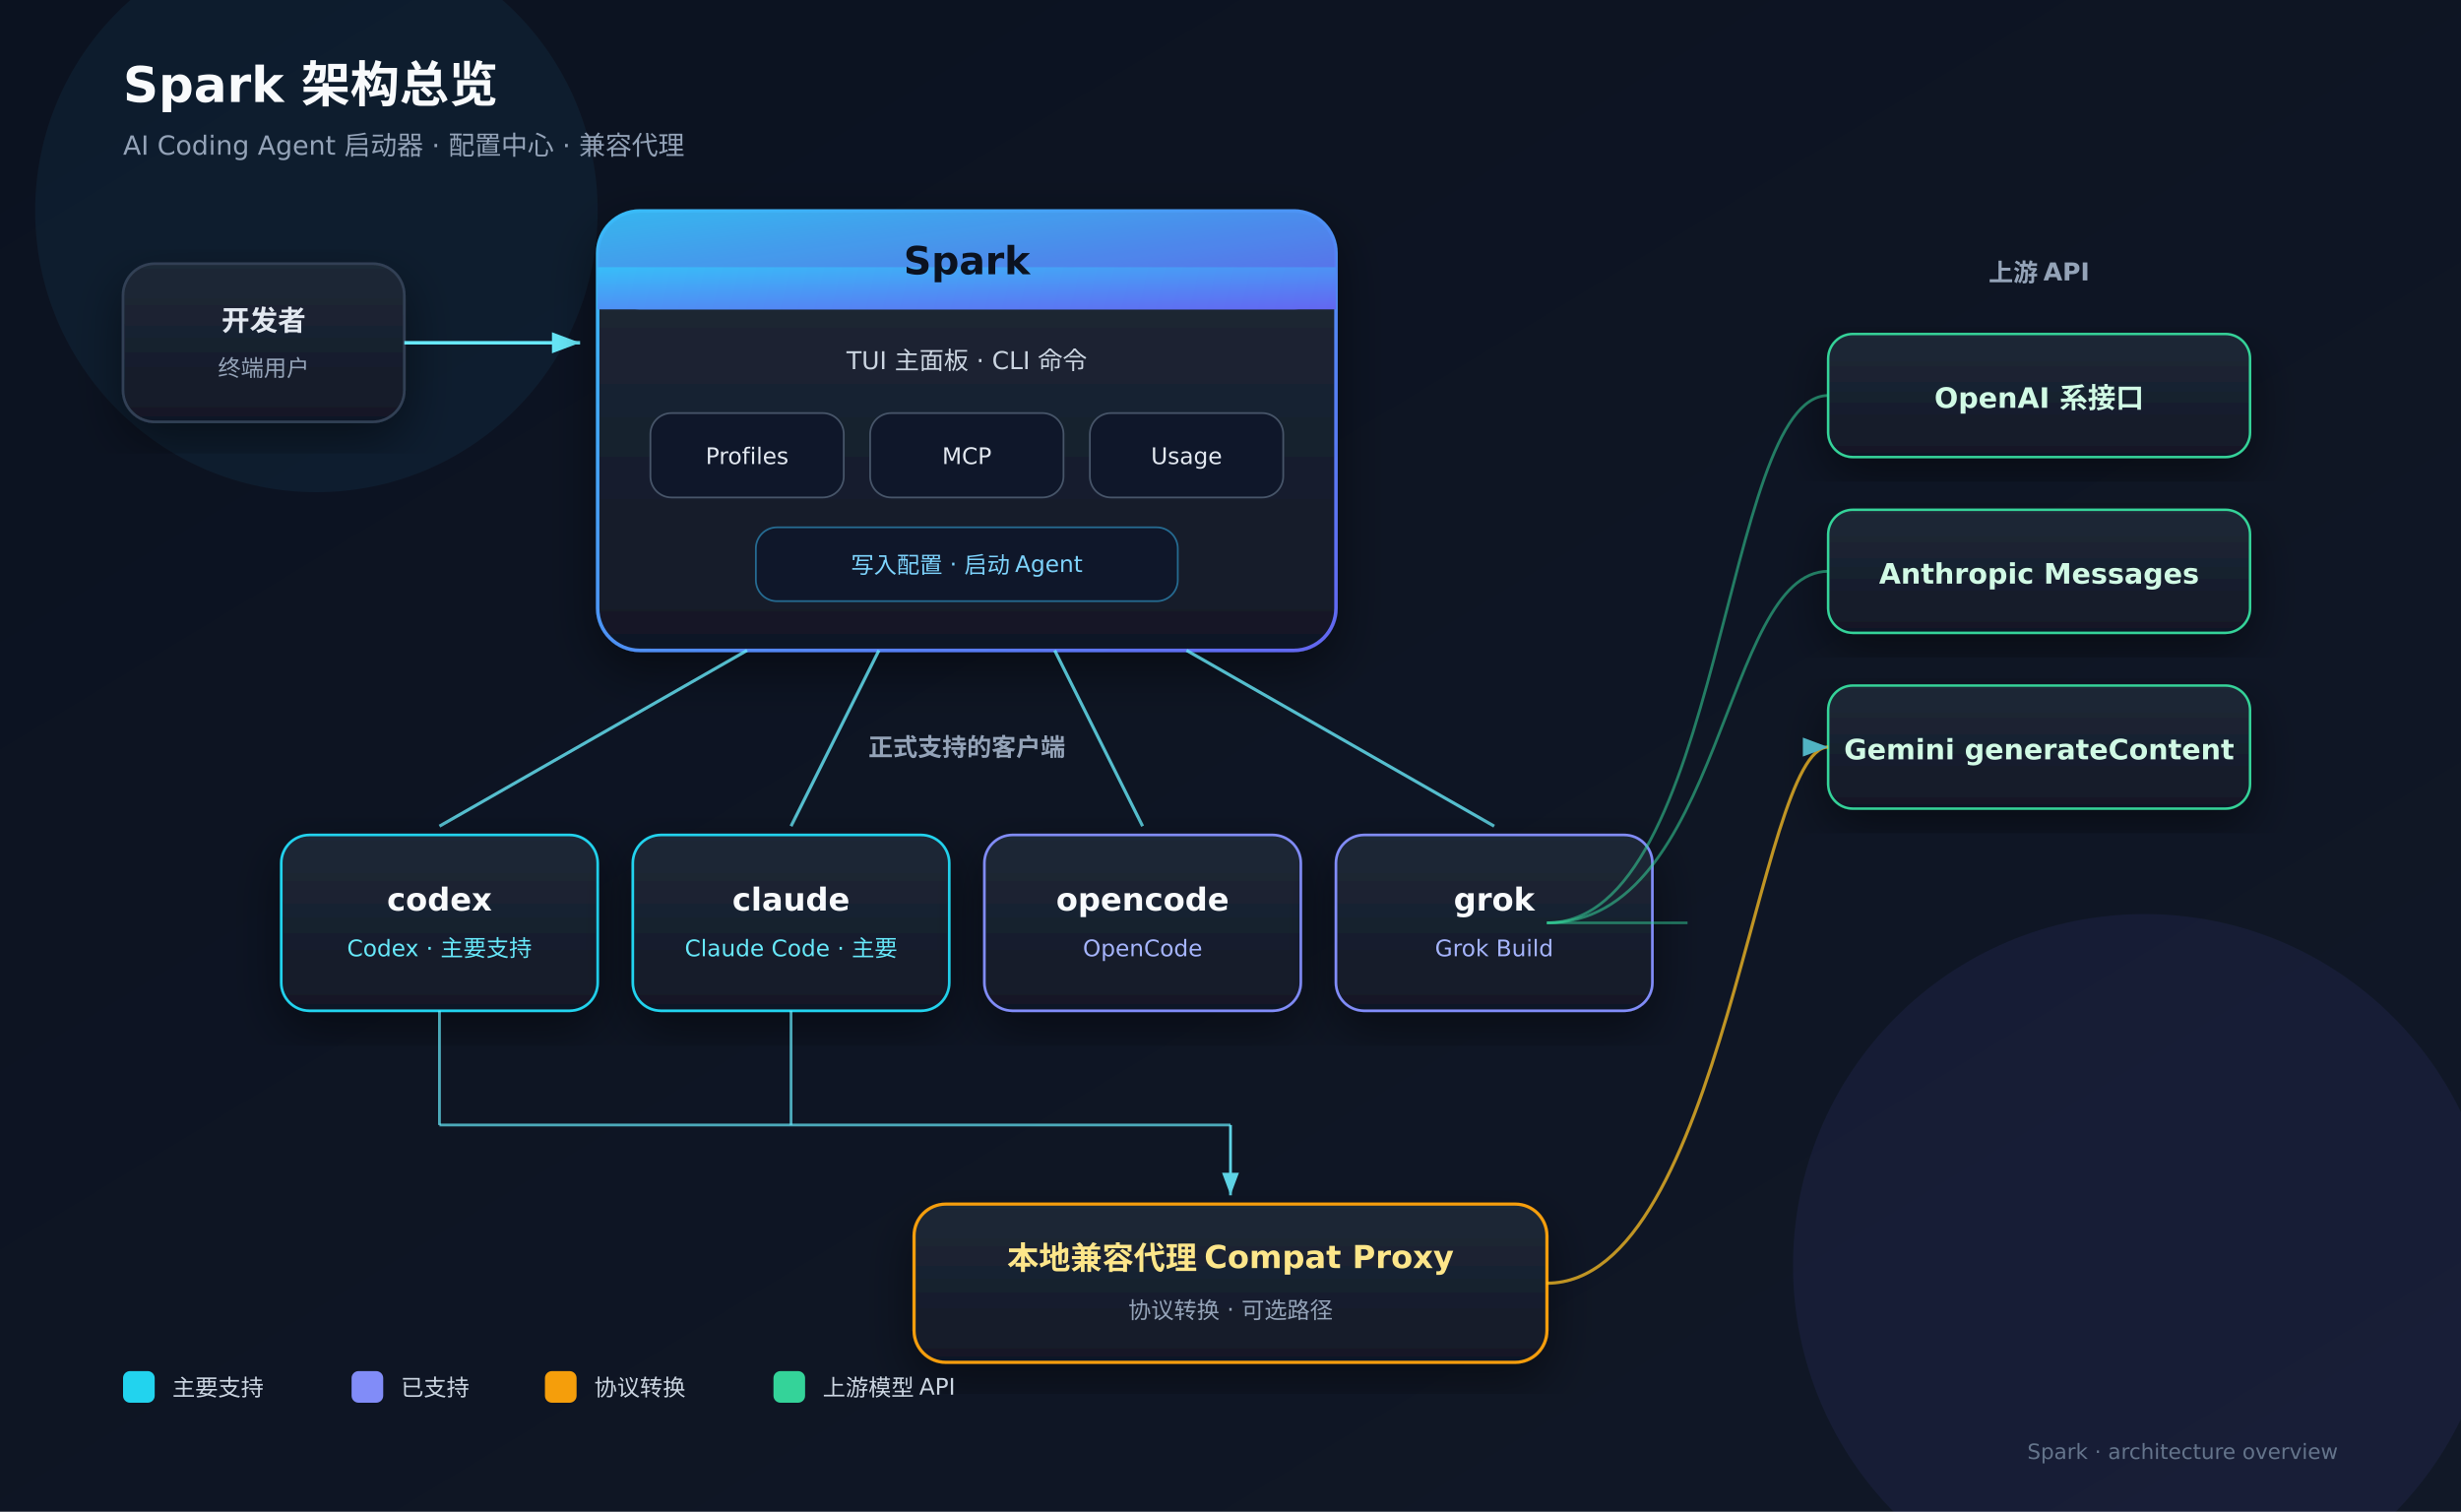
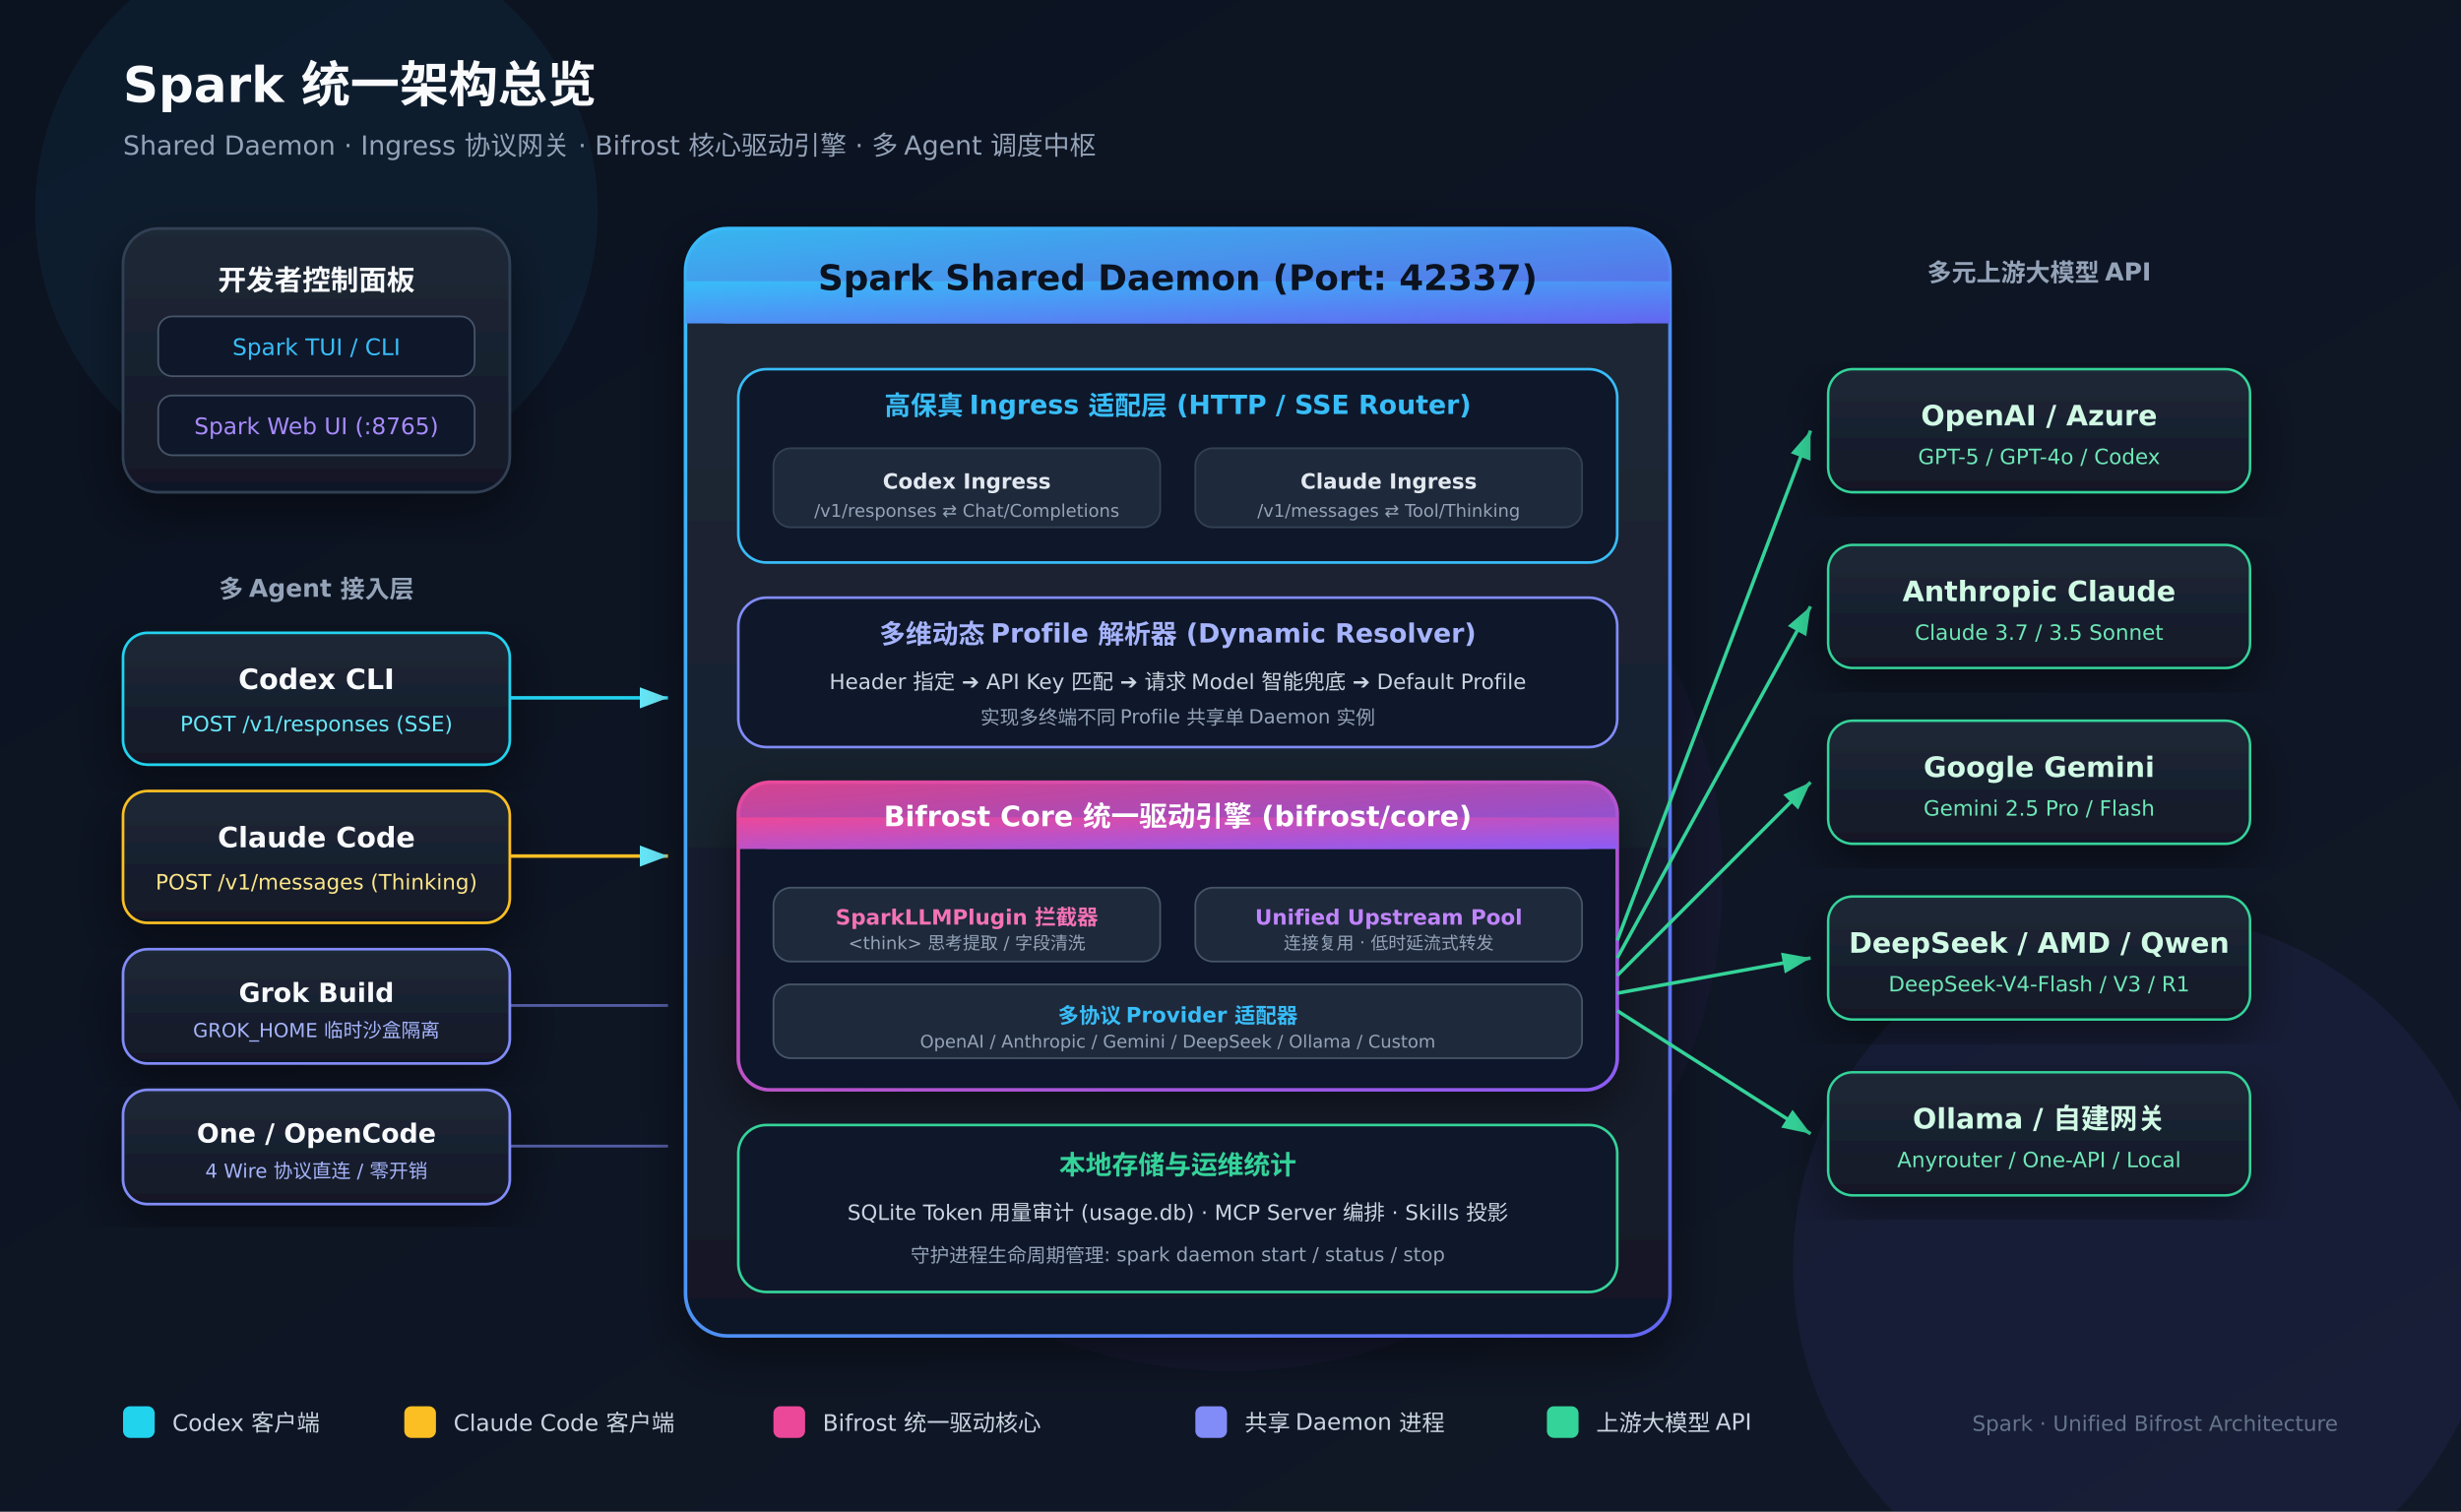
- <svg xmlns="http://www.w3.org/2000/svg" width="1400" height="860" viewBox="0 0 1400 860" role="img" aria-label="Spark architecture">
+ <svg xmlns="http://www.w3.org/2000/svg" width="1400" height="860" viewBox="0 0 1400 860" role="img" aria-label="Spark Bifrost Architecture">
  <defs>
    <linearGradient id="bg" x1="0" y1="0" x2="1" y2="1">
      <stop offset="0%" stop-color="#0b1220" />
      <stop offset="100%" stop-color="#111827" />
    </linearGradient>
    <linearGradient id="spark" x1="0" y1="0" x2="1" y2="1">
      <stop offset="0%" stop-color="#38bdf8" />
      <stop offset="100%" stop-color="#6366f1" />
+     </linearGradient>
+     <linearGradient id="bifrostGrad" x1="0" y1="0" x2="1" y2="1">
+       <stop offset="0%" stop-color="#ec4899" />
+       <stop offset="100%" stop-color="#8b5cf6" />
    </linearGradient>
    <linearGradient id="card" x1="0" y1="0" x2="0" y2="1">
      <stop offset="0%" stop-color="#1f2937" />
      <stop offset="100%" stop-color="#111827" />
    </linearGradient>
    <filter id="shadow" x="-20%" y="-20%" width="140%" height="140%">
      <feDropShadow dx="0" dy="10" stdDeviation="14" flood-color="#000" flood-opacity="0.45" />
    </filter>
    <marker id="arrow" markerWidth="10" markerHeight="10" refX="8" refY="3" orient="auto">
      <path d="M0,0 L8,3 L0,6 Z" fill="#67e8f9" />
    </marker>
+     <marker id="arrow-emerald" markerWidth="10" markerHeight="10" refX="8" refY="3" orient="auto">
+       <path d="M0,0 L8,3 L0,6 Z" fill="#34d399" />
+     </marker>
+     <marker id="arrow-pink" markerWidth="10" markerHeight="10" refX="8" refY="3" orient="auto">
+       <path d="M0,0 L8,3 L0,6 Z" fill="#f472b6" />
+     </marker>
  </defs>
  <rect width="1400" height="860" fill="url(#bg)" />
  <circle cx="180" cy="120" r="160" fill="#38bdf8" opacity="0.06" />
  <circle cx="1220" cy="720" r="200" fill="#6366f1" opacity="0.08" />
-   <text x="70" y="58" fill="#f8fafc" font-family="DejaVu Sans, sans-serif" font-size="28" font-weight="700">Spark 架构总览</text>
-   <text x="70" y="88" fill="#94a3b8" font-family="DejaVu Sans, sans-serif" font-size="15">AI Coding Agent 启动器 · 配置中心 · 兼容代理</text>
+   <circle cx="700" cy="500" r="280" fill="#a855f7" opacity="0.04" />
+   <text x="70" y="58" fill="#f8fafc" font-family="DejaVu Sans, sans-serif" font-size="28" font-weight="700">Spark 统一架构总览</text>
+   <text x="70" y="88" fill="#94a3b8" font-family="DejaVu Sans, sans-serif" font-size="15">Shared Daemon · Ingress 协议网关 · Bifrost 核心驱动引擎 · 多 Agent 调度中枢</text>
  <g filter="url(#shadow)">
-     <rect x="70" y="150" width="160" height="90" rx="18" fill="url(#card)" stroke="#334155" stroke-width="1.5" />
+     <rect x="70" y="130" width="220" height="150" rx="20" fill="url(#card)" stroke="#334155" stroke-width="1.5" />
  </g>
-   <text x="150" y="188" text-anchor="middle" fill="#e2e8f0" font-family="DejaVu Sans, sans-serif" font-size="16" font-weight="700">开发者</text>
-   <text x="150" y="214" text-anchor="middle" fill="#94a3b8" font-family="DejaVu Sans, sans-serif" font-size="13">终端用户</text>
-   <line x1="230" y1="195" x2="330" y2="195" stroke="#67e8f9" stroke-width="2" marker-end="url(#arrow)" />
+   <text x="180" y="165" text-anchor="middle" fill="#f8fafc" font-family="DejaVu Sans, sans-serif" font-size="16" font-weight="700">开发者控制面板</text>
+   <rect x="90" y="180" width="180" height="34" rx="8" fill="#0f172a" stroke="#475569" />
+   <text x="180" y="202" text-anchor="middle" fill="#38bdf8" font-family="DejaVu Sans, sans-serif" font-size="13">Spark TUI / CLI</text>
+   <rect x="90" y="225" width="180" height="34" rx="8" fill="#0f172a" stroke="#475569" />
+   <text x="180" y="247" text-anchor="middle" fill="#a78bfa" font-family="DejaVu Sans, sans-serif" font-size="13">Spark Web UI (:8765)</text>
+   <text x="180" y="340" text-anchor="middle" fill="#94a3b8" font-family="DejaVu Sans, sans-serif" font-size="14" font-weight="700">多 Agent 接入层</text>
  <g filter="url(#shadow)">
-     <rect x="340" y="120" width="420" height="250" rx="24" fill="url(#card)" stroke="url(#spark)" stroke-width="2" />
+     <rect x="70" y="360" width="220" height="75" rx="14" fill="url(#card)" stroke="#22d3ee" stroke-width="1.5" />
  </g>
-   <rect x="340" y="120" width="420" height="56" rx="24" fill="url(#spark)" opacity="0.95" />
-   <rect x="340" y="152" width="420" height="24" fill="url(#spark)" />
-   <text x="550" y="156" text-anchor="middle" fill="#0b1220" font-family="DejaVu Sans, sans-serif" font-size="22" font-weight="700">Spark</text>
-   <text x="550" y="210" text-anchor="middle" fill="#cbd5e1" font-family="DejaVu Sans, sans-serif" font-size="14">TUI 主面板  ·  CLI 命令</text>
-   <rect x="370" y="235" width="110" height="48" rx="12" fill="#0f172a" stroke="#475569" />
-   <text x="425" y="264" text-anchor="middle" fill="#e2e8f0" font-family="DejaVu Sans, sans-serif" font-size="13">Profiles</text>
-   <rect x="495" y="235" width="110" height="48" rx="12" fill="#0f172a" stroke="#475569" />
-   <text x="550" y="264" text-anchor="middle" fill="#e2e8f0" font-family="DejaVu Sans, sans-serif" font-size="13">MCP</text>
-   <rect x="620" y="235" width="110" height="48" rx="12" fill="#0f172a" stroke="#475569" />
-   <text x="675" y="264" text-anchor="middle" fill="#e2e8f0" font-family="DejaVu Sans, sans-serif" font-size="13">Usage</text>
-   <rect x="430" y="300" width="240" height="42" rx="12" fill="#0f172a" stroke="#38bdf8" stroke-opacity="0.5" />
-   <text x="550" y="326" text-anchor="middle" fill="#7dd3fc" font-family="DejaVu Sans, sans-serif" font-size="13">写入配置 · 启动 Agent</text>
-   <text x="550" y="430" text-anchor="middle" fill="#94a3b8" font-family="DejaVu Sans, sans-serif" font-size="14" font-weight="700">正式支持的客户端</text>
-   <line x1="425" y1="370" x2="250" y2="470" stroke="#67e8f9" stroke-width="1.8" opacity="0.8" />
-   <line x1="500" y1="370" x2="450" y2="470" stroke="#67e8f9" stroke-width="1.8" opacity="0.8" />
-   <line x1="600" y1="370" x2="650" y2="470" stroke="#67e8f9" stroke-width="1.8" opacity="0.8" />
-   <line x1="675" y1="370" x2="850" y2="470" stroke="#67e8f9" stroke-width="1.8" opacity="0.8" />
+   <text x="180" y="392" text-anchor="middle" fill="#f8fafc" font-family="DejaVu Sans, sans-serif" font-size="16" font-weight="700">Codex CLI</text>
+   <text x="180" y="416" text-anchor="middle" fill="#67e8f9" font-family="DejaVu Sans, sans-serif" font-size="12">POST /v1/responses (SSE)</text>
  <g filter="url(#shadow)">
-     <rect x="160" y="475" width="180" height="100" rx="16" fill="url(#card)" stroke="#22d3ee" stroke-width="1.5" />
+     <rect x="70" y="450" width="220" height="75" rx="14" fill="url(#card)" stroke="#fbbf24" stroke-width="1.5" />
  </g>
-   <text x="250" y="518" text-anchor="middle" fill="#f8fafc" font-family="DejaVu Sans, sans-serif" font-size="18" font-weight="700">codex</text>
-   <text x="250" y="544" text-anchor="middle" fill="#67e8f9" font-family="DejaVu Sans, sans-serif" font-size="13">Codex · 主要支持</text>
+   <text x="180" y="482" text-anchor="middle" fill="#f8fafc" font-family="DejaVu Sans, sans-serif" font-size="16" font-weight="700">Claude Code</text>
+   <text x="180" y="506" text-anchor="middle" fill="#fde68a" font-family="DejaVu Sans, sans-serif" font-size="12">POST /v1/messages (Thinking)</text>
  <g filter="url(#shadow)">
-     <rect x="360" y="475" width="180" height="100" rx="16" fill="url(#card)" stroke="#22d3ee" stroke-width="1.5" />
+     <rect x="70" y="540" width="220" height="65" rx="14" fill="url(#card)" stroke="#818cf8" stroke-width="1.5" />
  </g>
-   <text x="450" y="518" text-anchor="middle" fill="#f8fafc" font-family="DejaVu Sans, sans-serif" font-size="18" font-weight="700">claude</text>
-   <text x="450" y="544" text-anchor="middle" fill="#67e8f9" font-family="DejaVu Sans, sans-serif" font-size="13">Claude Code · 主要</text>
+   <text x="180" y="570" text-anchor="middle" fill="#f8fafc" font-family="DejaVu Sans, sans-serif" font-size="15" font-weight="700">Grok Build</text>
+   <text x="180" y="590" text-anchor="middle" fill="#a5b4fc" font-family="DejaVu Sans, sans-serif" font-size="11">GROK_HOME 临时沙盒隔离</text>
  <g filter="url(#shadow)">
-     <rect x="560" y="475" width="180" height="100" rx="16" fill="url(#card)" stroke="#818cf8" stroke-width="1.5" />
+     <rect x="70" y="620" width="220" height="65" rx="14" fill="url(#card)" stroke="#818cf8" stroke-width="1.5" />
  </g>
-   <text x="650" y="518" text-anchor="middle" fill="#f8fafc" font-family="DejaVu Sans, sans-serif" font-size="18" font-weight="700">opencode</text>
-   <text x="650" y="544" text-anchor="middle" fill="#a5b4fc" font-family="DejaVu Sans, sans-serif" font-size="13">OpenCode</text>
+   <text x="180" y="650" text-anchor="middle" fill="#f8fafc" font-family="DejaVu Sans, sans-serif" font-size="15" font-weight="700">One / OpenCode</text>
+   <text x="180" y="670" text-anchor="middle" fill="#a5b4fc" font-family="DejaVu Sans, sans-serif" font-size="11">4 Wire 协议直连 / 零开销</text>
+   <line x1="290" y1="397" x2="380" y2="397" stroke="#22d3ee" stroke-width="2" marker-end="url(#arrow)" />
+   <line x1="290" y1="487" x2="380" y2="487" stroke="#fbbf24" stroke-width="2" marker-end="url(#arrow)" />
+   <line x1="290" y1="572" x2="380" y2="572" stroke="#818cf8" stroke-width="1.6" opacity="0.6" />
+   <line x1="290" y1="652" x2="380" y2="652" stroke="#818cf8" stroke-width="1.6" opacity="0.6" />
  <g filter="url(#shadow)">
-     <rect x="760" y="475" width="180" height="100" rx="16" fill="url(#card)" stroke="#818cf8" stroke-width="1.5" />
+     <rect x="390" y="130" width="560" height="630" rx="24" fill="url(#card)" stroke="url(#spark)" stroke-width="2" />
  </g>
-   <text x="850" y="518" text-anchor="middle" fill="#f8fafc" font-family="DejaVu Sans, sans-serif" font-size="18" font-weight="700">grok</text>
-   <text x="850" y="544" text-anchor="middle" fill="#a5b4fc" font-family="DejaVu Sans, sans-serif" font-size="13">Grok Build</text>
-   <line x1="250" y1="575" x2="250" y2="640" stroke="#67e8f9" stroke-width="1.6" opacity="0.7" />
-   <line x1="450" y1="575" x2="450" y2="640" stroke="#67e8f9" stroke-width="1.6" opacity="0.7" />
-   <line x1="250" y1="640" x2="700" y2="640" stroke="#67e8f9" stroke-width="1.6" opacity="0.7" />
-   <line x1="700" y1="640" x2="700" y2="680" stroke="#67e8f9" stroke-width="1.6" marker-end="url(#arrow)" opacity="0.9" />
+   <rect x="390" y="130" width="560" height="54" rx="24" fill="url(#spark)" opacity="0.95" />
+   <rect x="390" y="160" width="560" height="24" fill="url(#spark)" />
+   <text x="670" y="165" text-anchor="middle" fill="#0b1220" font-family="DejaVu Sans, sans-serif" font-size="20" font-weight="700">Spark Shared Daemon (Port: 42337)</text>
+   <rect x="420" y="210" width="500" height="110" rx="16" fill="#0f172a" stroke="#38bdf8" stroke-width="1.5" />
+   <text x="670" y="236" text-anchor="middle" fill="#38bdf8" font-family="DejaVu Sans, sans-serif" font-size="15" font-weight="700">高保真 Ingress 适配层 (HTTP / SSE Router)</text>
+   <rect x="440" y="255" width="220" height="45" rx="10" fill="#1e293b" stroke="#334155" />
+   <text x="550" y="278" text-anchor="middle" fill="#e2e8f0" font-family="DejaVu Sans, sans-serif" font-size="12" font-weight="600">Codex Ingress</text>
+   <text x="550" y="294" text-anchor="middle" fill="#94a3b8" font-family="DejaVu Sans, sans-serif" font-size="10">/v1/responses ⇄ Chat/Completions</text>
+   <rect x="680" y="255" width="220" height="45" rx="10" fill="#1e293b" stroke="#334155" />
+   <text x="790" y="278" text-anchor="middle" fill="#e2e8f0" font-family="DejaVu Sans, sans-serif" font-size="12" font-weight="600">Claude Ingress</text>
+   <text x="790" y="294" text-anchor="middle" fill="#94a3b8" font-family="DejaVu Sans, sans-serif" font-size="10">/v1/messages ⇄ Tool/Thinking</text>
+   <rect x="420" y="340" width="500" height="85" rx="16" fill="#0f172a" stroke="#818cf8" stroke-width="1.5" />
+   <text x="670" y="366" text-anchor="middle" fill="#a5b4fc" font-family="DejaVu Sans, sans-serif" font-size="15" font-weight="700">多维动态 Profile 解析器 (Dynamic Resolver)</text>
+   <text x="670" y="392" text-anchor="middle" fill="#cbd5e1" font-family="DejaVu Sans, sans-serif" font-size="12">Header 指定 ➔ API Key 匹配 ➔ 请求 Model 智能兜底 ➔ Default Profile</text>
+   <text x="670" y="412" text-anchor="middle" fill="#94a3b8" font-family="DejaVu Sans, sans-serif" font-size="11">实现多终端不同 Profile 共享单 Daemon 实例</text>
  <g filter="url(#shadow)">
-     <rect x="520" y="685" width="360" height="90" rx="18" fill="url(#card)" stroke="#f59e0b" stroke-width="1.8" />
+     <rect x="420" y="445" width="500" height="175" rx="18" fill="#0f172a" stroke="url(#bifrostGrad)" stroke-width="2" />
  </g>
-   <text x="700" y="722" text-anchor="middle" fill="#fde68a" font-family="DejaVu Sans, sans-serif" font-size="18" font-weight="700">本地兼容代理 Compat Proxy</text>
-   <text x="700" y="750" text-anchor="middle" fill="#94a3b8" font-family="DejaVu Sans, sans-serif" font-size="13">协议转换 · 可选路径</text>
-   <text x="1160" y="160" text-anchor="middle" fill="#94a3b8" font-family="DejaVu Sans, sans-serif" font-size="14" font-weight="700">上游 API</text>
+   <rect x="420" y="445" width="500" height="38" rx="18" fill="url(#bifrostGrad)" opacity="0.9" />
+   <rect x="420" y="465" width="500" height="18" fill="url(#bifrostGrad)" />
+   <text x="670" y="470" text-anchor="middle" fill="#ffffff" font-family="DejaVu Sans, sans-serif" font-size="16" font-weight="700">Bifrost Core 统一驱动引擎 (bifrost/core)</text>
+   <rect x="440" y="505" width="220" height="42" rx="10" fill="#1e293b" stroke="#475569" />
+   <text x="550" y="526" text-anchor="middle" fill="#f472b6" font-family="DejaVu Sans, sans-serif" font-size="12" font-weight="600">SparkLLMPlugin 拦截器</text>
+   <text x="550" y="540" text-anchor="middle" fill="#94a3b8" font-family="DejaVu Sans, sans-serif" font-size="10">&lt;think&gt; 思考提取 / 字段清洗</text>
+   <rect x="680" y="505" width="220" height="42" rx="10" fill="#1e293b" stroke="#475569" />
+   <text x="790" y="526" text-anchor="middle" fill="#c084fc" font-family="DejaVu Sans, sans-serif" font-size="12" font-weight="600">Unified Upstream Pool</text>
+   <text x="790" y="540" text-anchor="middle" fill="#94a3b8" font-family="DejaVu Sans, sans-serif" font-size="10">连接复用 · 低时延流式转发</text>
+   <rect x="440" y="560" width="460" height="42" rx="10" fill="#1e293b" stroke="#475569" />
+   <text x="670" y="582" text-anchor="middle" fill="#38bdf8" font-family="DejaVu Sans, sans-serif" font-size="12" font-weight="600">多协议 Provider 适配器</text>
+   <text x="670" y="596" text-anchor="middle" fill="#94a3b8" font-family="DejaVu Sans, sans-serif" font-size="10">OpenAI / Anthropic / Gemini / DeepSeek / Ollama / Custom</text>
+   <rect x="420" y="640" width="500" height="95" rx="16" fill="#0f172a" stroke="#34d399" stroke-width="1.5" />
+   <text x="670" y="668" text-anchor="middle" fill="#34d399" font-family="DejaVu Sans, sans-serif" font-size="15" font-weight="700">本地存储与运维统计</text>
+   <text x="670" y="694" text-anchor="middle" fill="#cbd5e1" font-family="DejaVu Sans, sans-serif" font-size="12">SQLite Token 用量审计 (usage.db) · MCP Server 编排 · Skills 投影</text>
+   <text x="670" y="718" text-anchor="middle" fill="#94a3b8" font-family="DejaVu Sans, sans-serif" font-size="11">守护进程生命周期管理: spark daemon start / status / stop</text>
+   <line x1="920" y1="535" x2="1030" y2="245" stroke="#34d399" stroke-width="2" marker-end="url(#arrow-emerald)" />
+   <line x1="920" y1="545" x2="1030" y2="345" stroke="#34d399" stroke-width="2" marker-end="url(#arrow-emerald)" />
+   <line x1="920" y1="555" x2="1030" y2="445" stroke="#34d399" stroke-width="2" marker-end="url(#arrow-emerald)" />
+   <line x1="920" y1="565" x2="1030" y2="545" stroke="#34d399" stroke-width="2" marker-end="url(#arrow-emerald)" />
+   <line x1="920" y1="575" x2="1030" y2="645" stroke="#34d399" stroke-width="2" marker-end="url(#arrow-emerald)" />
+   <text x="1160" y="160" text-anchor="middle" fill="#94a3b8" font-family="DejaVu Sans, sans-serif" font-size="14" font-weight="700">多元上游大模型 API</text>
  <g filter="url(#shadow)">
-     <rect x="1040" y="190" width="240" height="70" rx="14" fill="url(#card)" stroke="#34d399" stroke-width="1.4" />
+     <rect x="1040" y="210" width="240" height="70" rx="14" fill="url(#card)" stroke="#34d399" stroke-width="1.4" />
  </g>
-   <text x="1160" y="232" text-anchor="middle" fill="#d1fae5" font-family="DejaVu Sans, sans-serif" font-size="16" font-weight="600">OpenAI 系接口</text>
+   <text x="1160" y="242" text-anchor="middle" fill="#d1fae5" font-family="DejaVu Sans, sans-serif" font-size="16" font-weight="600">OpenAI / Azure</text>
+   <text x="1160" y="264" text-anchor="middle" fill="#6ee7b7" font-family="DejaVu Sans, sans-serif" font-size="12">GPT-5 / GPT-4o / Codex</text>
  <g filter="url(#shadow)">
-     <rect x="1040" y="290" width="240" height="70" rx="14" fill="url(#card)" stroke="#34d399" stroke-width="1.4" />
+     <rect x="1040" y="310" width="240" height="70" rx="14" fill="url(#card)" stroke="#34d399" stroke-width="1.4" />
  </g>
-   <text x="1160" y="332" text-anchor="middle" fill="#d1fae5" font-family="DejaVu Sans, sans-serif" font-size="16" font-weight="600">Anthropic Messages</text>
+   <text x="1160" y="342" text-anchor="middle" fill="#d1fae5" font-family="DejaVu Sans, sans-serif" font-size="16" font-weight="600">Anthropic Claude</text>
+   <text x="1160" y="364" text-anchor="middle" fill="#6ee7b7" font-family="DejaVu Sans, sans-serif" font-size="12">Claude 3.7 / 3.5 Sonnet</text>
  <g filter="url(#shadow)">
-     <rect x="1040" y="390" width="240" height="70" rx="14" fill="url(#card)" stroke="#34d399" stroke-width="1.4" />
+     <rect x="1040" y="410" width="240" height="70" rx="14" fill="url(#card)" stroke="#34d399" stroke-width="1.4" />
  </g>
-   <text x="1160" y="432" text-anchor="middle" fill="#d1fae5" font-family="DejaVu Sans, sans-serif" font-size="16" font-weight="600">Gemini generateContent</text>
-   <path d="M880 525 C980 525, 980 225, 1040 225" fill="none" stroke="#34d399" stroke-width="1.6" opacity="0.55" />
-   <path d="M880 525 C980 525, 980 325, 1040 325" fill="none" stroke="#34d399" stroke-width="1.6" opacity="0.55" />
-   <path d="M880 730 C980 730, 1000 425, 1040 425" fill="none" stroke="#fbbf24" stroke-width="1.8" opacity="0.75" marker-end="url(#arrow)" />
-   <line x1="880" y1="525" x2="960" y2="525" stroke="#34d399" stroke-width="1.5" opacity="0.5" />
-   <rect x="70" y="780" width="18" height="18" rx="4" fill="#22d3ee" />
-   <text x="98" y="794" fill="#cbd5e1" font-family="DejaVu Sans, sans-serif" font-size="13">主要支持</text>
-   <rect x="200" y="780" width="18" height="18" rx="4" fill="#818cf8" />
-   <text x="228" y="794" fill="#cbd5e1" font-family="DejaVu Sans, sans-serif" font-size="13">已支持</text>
-   <rect x="310" y="780" width="18" height="18" rx="4" fill="#f59e0b" />
-   <text x="338" y="794" fill="#cbd5e1" font-family="DejaVu Sans, sans-serif" font-size="13">协议转换</text>
-   <rect x="440" y="780" width="18" height="18" rx="4" fill="#34d399" />
-   <text x="468" y="794" fill="#cbd5e1" font-family="DejaVu Sans, sans-serif" font-size="13">上游模型 API</text>
-   <text x="1330" y="830" text-anchor="end" fill="#64748b" font-family="DejaVu Sans, sans-serif" font-size="12">Spark · architecture overview</text>
+   <text x="1160" y="442" text-anchor="middle" fill="#d1fae5" font-family="DejaVu Sans, sans-serif" font-size="16" font-weight="600">Google Gemini</text>
+   <text x="1160" y="464" text-anchor="middle" fill="#6ee7b7" font-family="DejaVu Sans, sans-serif" font-size="12">Gemini 2.5 Pro / Flash</text>
+   <g filter="url(#shadow)">
+     <rect x="1040" y="510" width="240" height="70" rx="14" fill="url(#card)" stroke="#34d399" stroke-width="1.4" />
+   </g>
+   <text x="1160" y="542" text-anchor="middle" fill="#d1fae5" font-family="DejaVu Sans, sans-serif" font-size="16" font-weight="600">DeepSeek / AMD / Qwen</text>
+   <text x="1160" y="564" text-anchor="middle" fill="#6ee7b7" font-family="DejaVu Sans, sans-serif" font-size="12">DeepSeek-V4-Flash / V3 / R1</text>
+   <g filter="url(#shadow)">
+     <rect x="1040" y="610" width="240" height="70" rx="14" fill="url(#card)" stroke="#34d399" stroke-width="1.4" />
+   </g>
+   <text x="1160" y="642" text-anchor="middle" fill="#d1fae5" font-family="DejaVu Sans, sans-serif" font-size="16" font-weight="600">Ollama / 自建网关</text>
+   <text x="1160" y="664" text-anchor="middle" fill="#6ee7b7" font-family="DejaVu Sans, sans-serif" font-size="12">Anyrouter / One-API / Local</text>
+   <rect x="70" y="800" width="18" height="18" rx="4" fill="#22d3ee" />
+   <text x="98" y="814" fill="#cbd5e1" font-family="DejaVu Sans, sans-serif" font-size="13">Codex 客户端</text>
+   <rect x="230" y="800" width="18" height="18" rx="4" fill="#fbbf24" />
+   <text x="258" y="814" fill="#cbd5e1" font-family="DejaVu Sans, sans-serif" font-size="13">Claude Code 客户端</text>
+   <rect x="440" y="800" width="18" height="18" rx="4" fill="#ec4899" />
+   <text x="468" y="814" fill="#cbd5e1" font-family="DejaVu Sans, sans-serif" font-size="13">Bifrost 统一驱动核心</text>
+   <rect x="680" y="800" width="18" height="18" rx="4" fill="#818cf8" />
+   <text x="708" y="814" fill="#cbd5e1" font-family="DejaVu Sans, sans-serif" font-size="13">共享 Daemon 进程</text>
+   <rect x="880" y="800" width="18" height="18" rx="4" fill="#34d399" />
+   <text x="908" y="814" fill="#cbd5e1" font-family="DejaVu Sans, sans-serif" font-size="13">上游大模型 API</text>
+   <text x="1330" y="814" text-anchor="end" fill="#64748b" font-family="DejaVu Sans, sans-serif" font-size="12">Spark · Unified Bifrost Architecture</text>
</svg>
